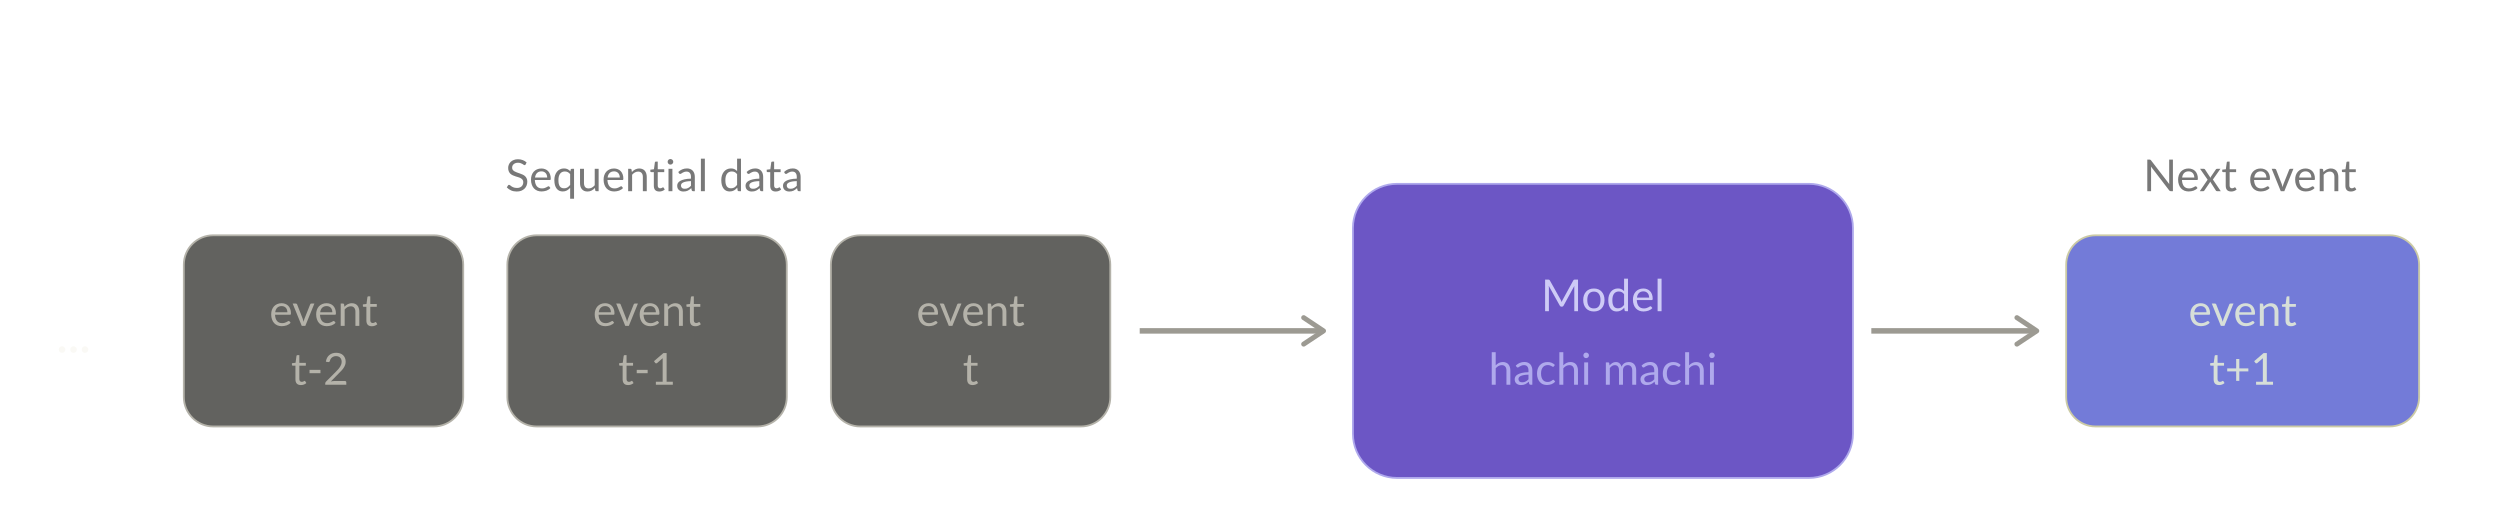
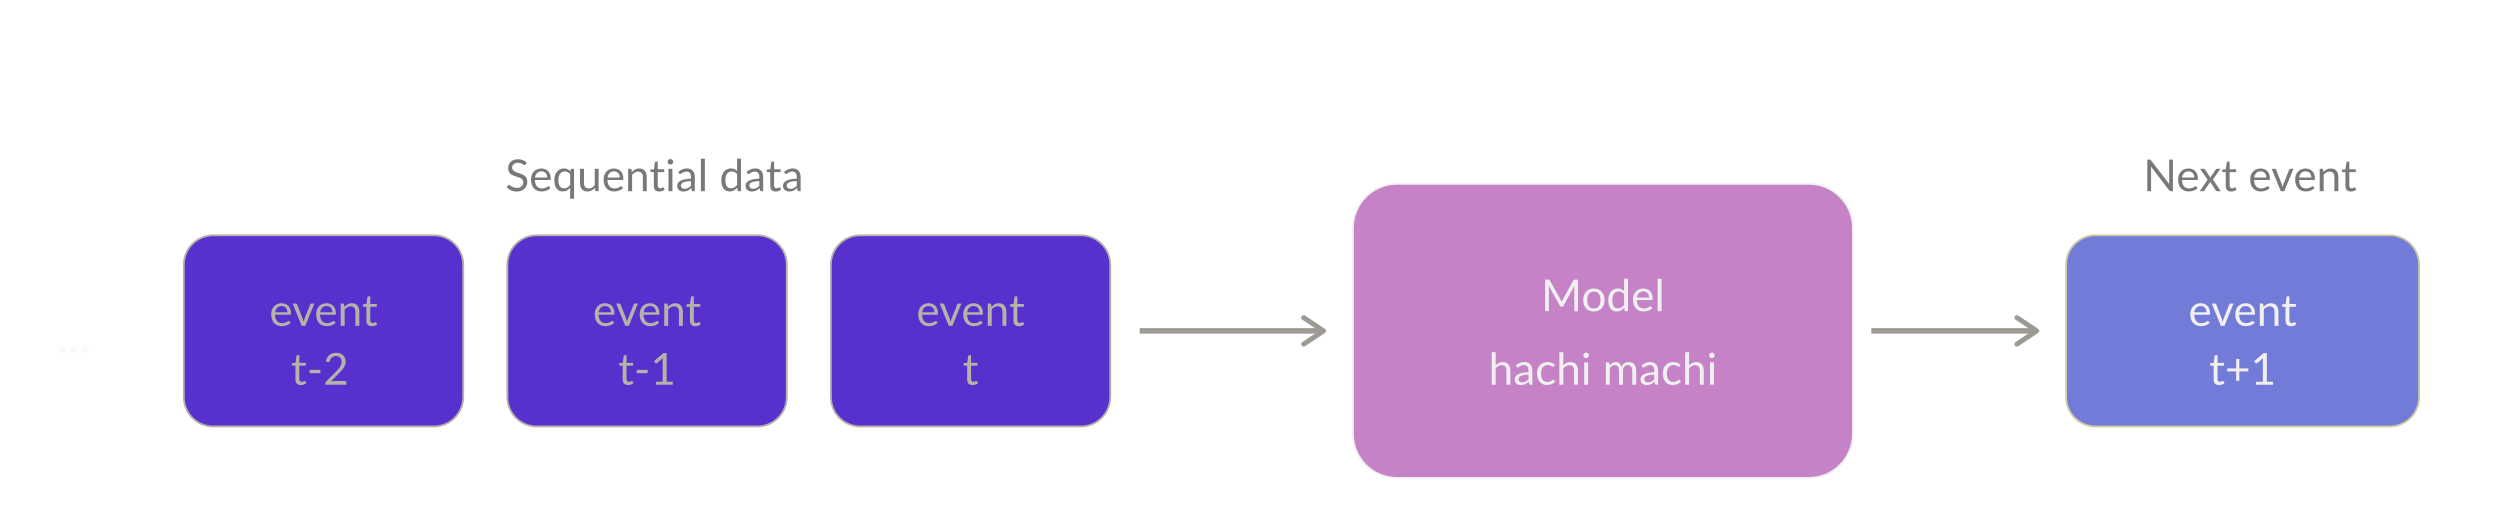
<svg xmlns="http://www.w3.org/2000/svg" width="100%" viewBox="0 0 680 140" role="img">
  <defs>
    <marker id="arrow" viewBox="0 0 10 10" refX="8" refY="5" markerWidth="6" markerHeight="6" orient="auto-start-reverse">
      <path d="M2 1L8 5L2 9" fill="none" stroke="context-stroke" stroke-width="1.5" stroke-linecap="round" stroke-linejoin="round" />
    </marker>
  </defs>
-   <text x="178" y="52" text-anchor="middle" style="fill:rgb(120, 120, 120);stroke:none;color:rgb(251, 251, 254);stroke-width:1px;stroke-linecap:butt;stroke-linejoin:miter;opacity:1;font-family: Lato, 'Century Gothic', 'Gill Sans', -apple-system, sans-serif">Sequential
+   <text x="178" y="52" text-anchor="middle" style="fill:rgb(120, 120, 120);stroke:none;color:rgb(240, 240, 240);stroke-width:1px;stroke-linecap:butt;stroke-linejoin:miter;opacity:1;font-family: Lato, 'Century Gothic', 'Gill Sans', -apple-system, sans-serif">Sequential
    data</text>
-   <text x="20" y="94" text-anchor="middle" dominant-baseline="central" style="fill:rgb(250, 249, 245);stroke:none;color:rgb(251, 251, 254);stroke-width:1px;stroke-linecap:butt;stroke-linejoin:miter;opacity:1;font-family: Lato, 'Century Gothic', 'Gill Sans', -apple-system, sans-serif">···</text>
-   <g style="fill:rgb(0, 0, 0);stroke:none;color:rgb(251, 251, 254);stroke-width:1px;stroke-linecap:butt;stroke-linejoin:miter;opacity:1;font-family: Lato, 'Century Gothic', 'Gill Sans', -apple-system, sans-serif">
-     <rect x="50" y="64" width="76" height="52" rx="8" stroke-width="0.5" style="fill:rgb(98, 98, 95);stroke:rgb(180, 178, 169);color:rgb(251, 251, 254);stroke-width:0.5px;stroke-linecap:butt;stroke-linejoin:miter;opacity:1;font-family: Lato, 'Century Gothic', 'Gill Sans', -apple-system, sans-serif" />
-     <text x="88" y="84" text-anchor="middle" dominant-baseline="central" style="fill:rgb(180, 178, 169);stroke:none;color:rgb(251, 251, 254);stroke-width:1px;stroke-linecap:butt;stroke-linejoin:miter;opacity:1;font-family: Lato, 'Century Gothic', 'Gill Sans', -apple-system, sans-serif">event</text>
-     <text x="87" y="100" text-anchor="middle" dominant-baseline="central" style="fill:rgb(180, 178, 169);stroke:none;color:rgb(251, 251, 254);stroke-width:1px;stroke-linecap:butt;stroke-linejoin:miter;opacity:1;font-family: Lato, 'Century Gothic', 'Gill Sans', -apple-system, sans-serif">t-2</text>
+   <text x="20" y="94" text-anchor="middle" dominant-baseline="central" style="fill:rgb(250, 249, 245);stroke:none;color:rgb(240, 240, 240);stroke-width:1px;stroke-linecap:butt;stroke-linejoin:miter;opacity:1;font-family: Lato, 'Century Gothic', 'Gill Sans', -apple-system, sans-serif">···</text>
+   <g style="fill:rgb(0, 0, 0);stroke:none;color:rgb(240, 240, 240);stroke-width:1px;stroke-linecap:butt;stroke-linejoin:miter;opacity:1;font-family: Lato, 'Century Gothic', 'Gill Sans', -apple-system, sans-serif">
+     <rect x="50" y="64" width="76" height="52" rx="8" stroke-width="0.5" style="fill:rgb(88, 48, 205);stroke:rgb(180, 178, 169);color:rgb(240, 240, 240);stroke-width:0.5px;stroke-linecap:butt;stroke-linejoin:miter;opacity:1;font-family: Lato, 'Century Gothic', 'Gill Sans', -apple-system, sans-serif" />
+     <text x="88" y="84" text-anchor="middle" dominant-baseline="central" style="fill:rgb(180, 178, 169);stroke:none;color:rgb(240, 240, 240);stroke-width:1px;stroke-linecap:butt;stroke-linejoin:miter;opacity:1;font-family: Lato, 'Century Gothic', 'Gill Sans', -apple-system, sans-serif">event</text>
+     <text x="87" y="100" text-anchor="middle" dominant-baseline="central" style="fill:rgb(180, 178, 169);stroke:none;color:rgb(240, 240, 240);stroke-width:1px;stroke-linecap:butt;stroke-linejoin:miter;opacity:1;font-family: Lato, 'Century Gothic', 'Gill Sans', -apple-system, sans-serif">t-2</text>
  </g>
-   <g style="fill:rgb(0, 0, 0);stroke:none;color:rgb(251, 251, 254);stroke-width:1px;stroke-linecap:butt;stroke-linejoin:miter;opacity:1;font-family: Lato, 'Century Gothic', 'Gill Sans', -apple-system, sans-serif">
-     <rect x="138" y="64" width="76" height="52" rx="8" stroke-width="0.5" style="fill:rgb(98, 98, 95);stroke:rgb(180, 178, 169);color:rgb(251, 251, 254);stroke-width:0.5px;stroke-linecap:butt;stroke-linejoin:miter;opacity:1;font-family: Lato, 'Century Gothic', 'Gill Sans', -apple-system, sans-serif" />
-     <text x="176" y="84" text-anchor="middle" dominant-baseline="central" style="fill:rgb(180, 178, 169);stroke:none;color:rgb(251, 251, 254);stroke-width:1px;stroke-linecap:butt;stroke-linejoin:miter;opacity:1;font-family: Lato, 'Century Gothic', 'Gill Sans', -apple-system, sans-serif">event</text>
-     <text x="176" y="100" text-anchor="middle" dominant-baseline="central" style="fill:rgb(180, 178, 169);stroke:none;color:rgb(251, 251, 254);stroke-width:1px;stroke-linecap:butt;stroke-linejoin:miter;opacity:1;font-family: Lato, 'Century Gothic', 'Gill Sans', -apple-system, sans-serif">t-1</text>
+   <g style="fill:rgb(0, 0, 0);stroke:none;color:rgb(240, 240, 240);stroke-width:1px;stroke-linecap:butt;stroke-linejoin:miter;opacity:1;font-family: Lato, 'Century Gothic', 'Gill Sans', -apple-system, sans-serif">
+     <rect x="138" y="64" width="76" height="52" rx="8" stroke-width="0.5" style="fill:rgb(88, 48, 205);stroke:rgb(180, 178, 169);color:rgb(240, 240, 240);stroke-width:0.5px;stroke-linecap:butt;stroke-linejoin:miter;opacity:1;font-family: Lato, 'Century Gothic', 'Gill Sans', -apple-system, sans-serif" />
+     <text x="176" y="84" text-anchor="middle" dominant-baseline="central" style="fill:rgb(180, 178, 169);stroke:none;color:rgb(240, 240, 240);stroke-width:1px;stroke-linecap:butt;stroke-linejoin:miter;opacity:1;font-family: Lato, 'Century Gothic', 'Gill Sans', -apple-system, sans-serif">event</text>
+     <text x="176" y="100" text-anchor="middle" dominant-baseline="central" style="fill:rgb(180, 178, 169);stroke:none;color:rgb(240, 240, 240);stroke-width:1px;stroke-linecap:butt;stroke-linejoin:miter;opacity:1;font-family: Lato, 'Century Gothic', 'Gill Sans', -apple-system, sans-serif">t-1</text>
  </g>
-   <g style="fill:rgb(0, 0, 0);stroke:none;color:rgb(251, 251, 254);stroke-width:1px;stroke-linecap:butt;stroke-linejoin:miter;opacity:1;font-family: Lato, 'Century Gothic', 'Gill Sans', -apple-system, sans-serif">
-     <rect x="226" y="64" width="76" height="52" rx="8" stroke-width="0.5" style="fill:rgb(98, 98, 95);stroke:rgb(180, 178, 169);color:rgb(251, 251, 254);stroke-width:0.5px;stroke-linecap:butt;stroke-linejoin:miter;opacity:1;font-family: Lato, 'Century Gothic', 'Gill Sans', -apple-system, sans-serif" />
-     <text x="264" y="84" text-anchor="middle" dominant-baseline="central" style="fill:rgb(180, 178, 169);stroke:none;color:rgb(251, 251, 254);stroke-width:1px;stroke-linecap:butt;stroke-linejoin:miter;opacity:1;font-family: Lato, 'Century Gothic', 'Gill Sans', -apple-system, sans-serif">event</text>
-     <text x="264" y="100" text-anchor="middle" dominant-baseline="central" style="fill:rgb(180, 178, 169);stroke:none;color:rgb(251, 251, 254);stroke-width:1px;stroke-linecap:butt;stroke-linejoin:miter;opacity:1;font-family: Lato, 'Century Gothic', 'Gill Sans', -apple-system, sans-serif">t</text>
+   <g style="fill:rgb(0, 0, 0);stroke:none;color:rgb(240, 240, 240);stroke-width:1px;stroke-linecap:butt;stroke-linejoin:miter;opacity:1;font-family: Lato, 'Century Gothic', 'Gill Sans', -apple-system, sans-serif">
+     <rect x="226" y="64" width="76" height="52" rx="8" stroke-width="0.5" style="fill:rgb(88, 48, 205);stroke:rgb(180, 178, 169);color:rgb(240, 240, 240);stroke-width:0.5px;stroke-linecap:butt;stroke-linejoin:miter;opacity:1;font-family: Lato, 'Century Gothic', 'Gill Sans', -apple-system, sans-serif" />
+     <text x="264" y="84" text-anchor="middle" dominant-baseline="central" style="fill:rgb(180, 178, 169);stroke:none;color:rgb(240, 240, 240);stroke-width:1px;stroke-linecap:butt;stroke-linejoin:miter;opacity:1;font-family: Lato, 'Century Gothic', 'Gill Sans', -apple-system, sans-serif">event</text>
+     <text x="264" y="100" text-anchor="middle" dominant-baseline="central" style="fill:rgb(180, 178, 169);stroke:none;color:rgb(240, 240, 240);stroke-width:1px;stroke-linecap:butt;stroke-linejoin:miter;opacity:1;font-family: Lato, 'Century Gothic', 'Gill Sans', -apple-system, sans-serif">t</text>
  </g>
-   <line x1="310" y1="90" x2="360" y2="90" marker-end="url(#arrow)" stroke-width="1.5" style="fill:none;stroke:rgb(156, 154, 146);color:rgb(251, 251, 254);stroke-width:1.5px;stroke-linecap:butt;stroke-linejoin:miter;opacity:1;font-family: Lato, 'Century Gothic', 'Gill Sans', -apple-system, sans-serif" />
-   <g style="fill:rgb(0, 0, 0);stroke:none;color:rgb(251, 251, 254);stroke-width:1px;stroke-linecap:butt;stroke-linejoin:miter;opacity:1;font-family: Lato, 'Century Gothic', 'Gill Sans', -apple-system, sans-serif">
-     <rect x="368" y="50" width="136" height="80" rx="12" stroke-width="0.5" style="fill:rgb(108, 86, 197);stroke:rgb(175, 169, 236);color:rgb(251, 251, 254);stroke-width:0.5px;stroke-linecap:butt;stroke-linejoin:miter;opacity:1;font-family: Lato, 'Century Gothic', 'Gill Sans', -apple-system, sans-serif" />
-     <text x="436" y="80" text-anchor="middle" dominant-baseline="central" style="fill:rgb(206, 203, 246);stroke:none;color:rgb(251, 251, 254);stroke-width:1px;stroke-linecap:butt;stroke-linejoin:miter;opacity:1;font-family: Lato, 'Century Gothic', 'Gill Sans', -apple-system, sans-serif">Model</text>
-     <text x="436" y="100" text-anchor="middle" dominant-baseline="central" style="fill:rgb(175, 169, 236);stroke:none;color:rgb(251, 251, 254);stroke-width:1px;stroke-linecap:butt;stroke-linejoin:miter;opacity:1;font-family: Lato, 'Century Gothic', 'Gill Sans', -apple-system, sans-serif">hachi
+   <line x1="310" y1="90" x2="360" y2="90" marker-end="url(#arrow)" stroke-width="1.5" style="fill:none;stroke:rgb(156, 154, 146);color:rgb(240, 240, 240);stroke-width:1.5px;stroke-linecap:butt;stroke-linejoin:miter;opacity:1;font-family: Lato, 'Century Gothic', 'Gill Sans', -apple-system, sans-serif" />
+   <g style="fill:rgb(0, 0, 0);stroke:none;color:rgb(240, 240, 240);stroke-width:1px;stroke-linecap:butt;stroke-linejoin:miter;opacity:1;font-family: Lato, 'Century Gothic', 'Gill Sans', -apple-system, sans-serif">
+     <rect x="368" y="50" width="136" height="80" rx="12" stroke-width="0.5" style="fill:rgb(197, 130, 199);stroke:rgb(240, 240, 240);color:rgb(240, 240, 240);stroke-width:0.5px;stroke-linecap:butt;stroke-linejoin:miter;opacity:1;font-family: Lato, 'Century Gothic', 'Gill Sans', -apple-system, sans-serif" />
+     <text x="436" y="80" text-anchor="middle" dominant-baseline="central" style="fill:rgb(240, 240, 240);stroke:none;color:rgb(240, 240, 240);stroke-width:1px;stroke-linecap:butt;stroke-linejoin:miter;opacity:1;font-family: Lato, 'Century Gothic', 'Gill Sans', -apple-system, sans-serif">Model</text>
+     <text x="436" y="100" text-anchor="middle" dominant-baseline="central" style="fill:rgb(240, 240, 240);stroke:none;color:rgb(240, 240, 240);stroke-width:1px;stroke-linecap:butt;stroke-linejoin:miter;opacity:1;font-family: Lato, 'Century Gothic', 'Gill Sans', -apple-system, sans-serif">hachi
      machi</text>
  </g>
-   <line x1="509" y1="90" x2="554" y2="90" marker-end="url(#arrow)" stroke-width="1.5" style="fill:none;stroke:rgb(156, 154, 146);color:rgb(251, 251, 254);stroke-width:1.5px;stroke-linecap:butt;stroke-linejoin:miter;opacity:1;font-family: Lato, 'Century Gothic', 'Gill Sans', -apple-system, sans-serif" />
-   <text x="612" y="52" text-anchor="middle" style="fill:rgb(120, 120, 120);stroke:none;color:rgb(251, 251, 254);stroke-width:1px;stroke-linecap:butt;stroke-linejoin:miter;opacity:1;font-family: Lato, 'Century Gothic', 'Gill Sans', -apple-system, sans-serif">Next
+   <line x1="509" y1="90" x2="554" y2="90" marker-end="url(#arrow)" stroke-width="1.5" style="fill:none;stroke:rgb(156, 154, 146);color:rgb(240, 240, 240);stroke-width:1.5px;stroke-linecap:butt;stroke-linejoin:miter;opacity:1;font-family: Lato, 'Century Gothic', 'Gill Sans', -apple-system, sans-serif" />
+   <text x="612" y="52" text-anchor="middle" style="fill:rgb(120, 120, 120);stroke:none;color:rgb(240, 240, 240);stroke-width:1px;stroke-linecap:butt;stroke-linejoin:miter;opacity:1;font-family: Lato, 'Century Gothic', 'Gill Sans', -apple-system, sans-serif">Next
    event</text>
-   <g style="fill:rgb(0, 0, 0);stroke:none;color:rgb(251, 251, 254);stroke-width:1px;stroke-linecap:butt;stroke-linejoin:miter;opacity:1;font-family: Lato, 'Century Gothic', 'Gill Sans', -apple-system, sans-serif">
-     <rect x="562" y="64" width="96" height="52" rx="8" stroke-width="0.5" style="fill:rgb(115, 123, 216);stroke:rgb(203, 202, 165);color:rgb(251, 251, 254);stroke-width:0.5px;stroke-linecap:butt;stroke-linejoin:miter;opacity:1;font-family: Lato, 'Century Gothic', 'Gill Sans', -apple-system, sans-serif" />
-     <text x="610" y="84" text-anchor="middle" dominant-baseline="central" style="fill:rgb(215, 223, 216);stroke:none;color:rgb(251, 251, 254);stroke-width:1px;stroke-linecap:butt;stroke-linejoin:miter;opacity:1;font-family: Lato, 'Century Gothic', 'Gill Sans', -apple-system, sans-serif">event</text>
-     <text x="610" y="100" text-anchor="middle" dominant-baseline="central" style="fill:rgb(215, 223, 216);stroke:none;color:rgb(251, 251, 254);stroke-width:1px;stroke-linecap:butt;stroke-linejoin:miter;opacity:1;font-family: Lato, 'Century Gothic', 'Gill Sans', -apple-system, sans-serif">t+1</text>
+   <g style="fill:rgb(0, 0, 0);stroke:none;color:rgb(240, 240, 240);stroke-width:1px;stroke-linecap:butt;stroke-linejoin:miter;opacity:1;font-family: Lato, 'Century Gothic', 'Gill Sans', -apple-system, sans-serif">
+     <rect x="562" y="64" width="96" height="52" rx="8" stroke-width="0.5" style="fill:rgb(115, 123, 216);stroke:rgb(203, 202, 165);color:rgb(240, 240, 240);stroke-width:0.5px;stroke-linecap:butt;stroke-linejoin:miter;opacity:1;font-family: Lato, 'Century Gothic', 'Gill Sans', -apple-system, sans-serif" />
+     <text x="610" y="84" text-anchor="middle" dominant-baseline="central" style="fill:rgb(240, 240, 240);stroke:none;color:rgb(240, 240, 240);stroke-width:1px;stroke-linecap:butt;stroke-linejoin:miter;opacity:1;font-family: Lato, 'Century Gothic', 'Gill Sans', -apple-system, sans-serif">event</text>
+     <text x="610" y="100" text-anchor="middle" dominant-baseline="central" style="fill:rgb(240, 240, 240);stroke:none;color:rgb(240, 240, 240);stroke-width:1px;stroke-linecap:butt;stroke-linejoin:miter;opacity:1;font-family: Lato, 'Century Gothic', 'Gill Sans', -apple-system, sans-serif">t+1</text>
  </g>
</svg>
